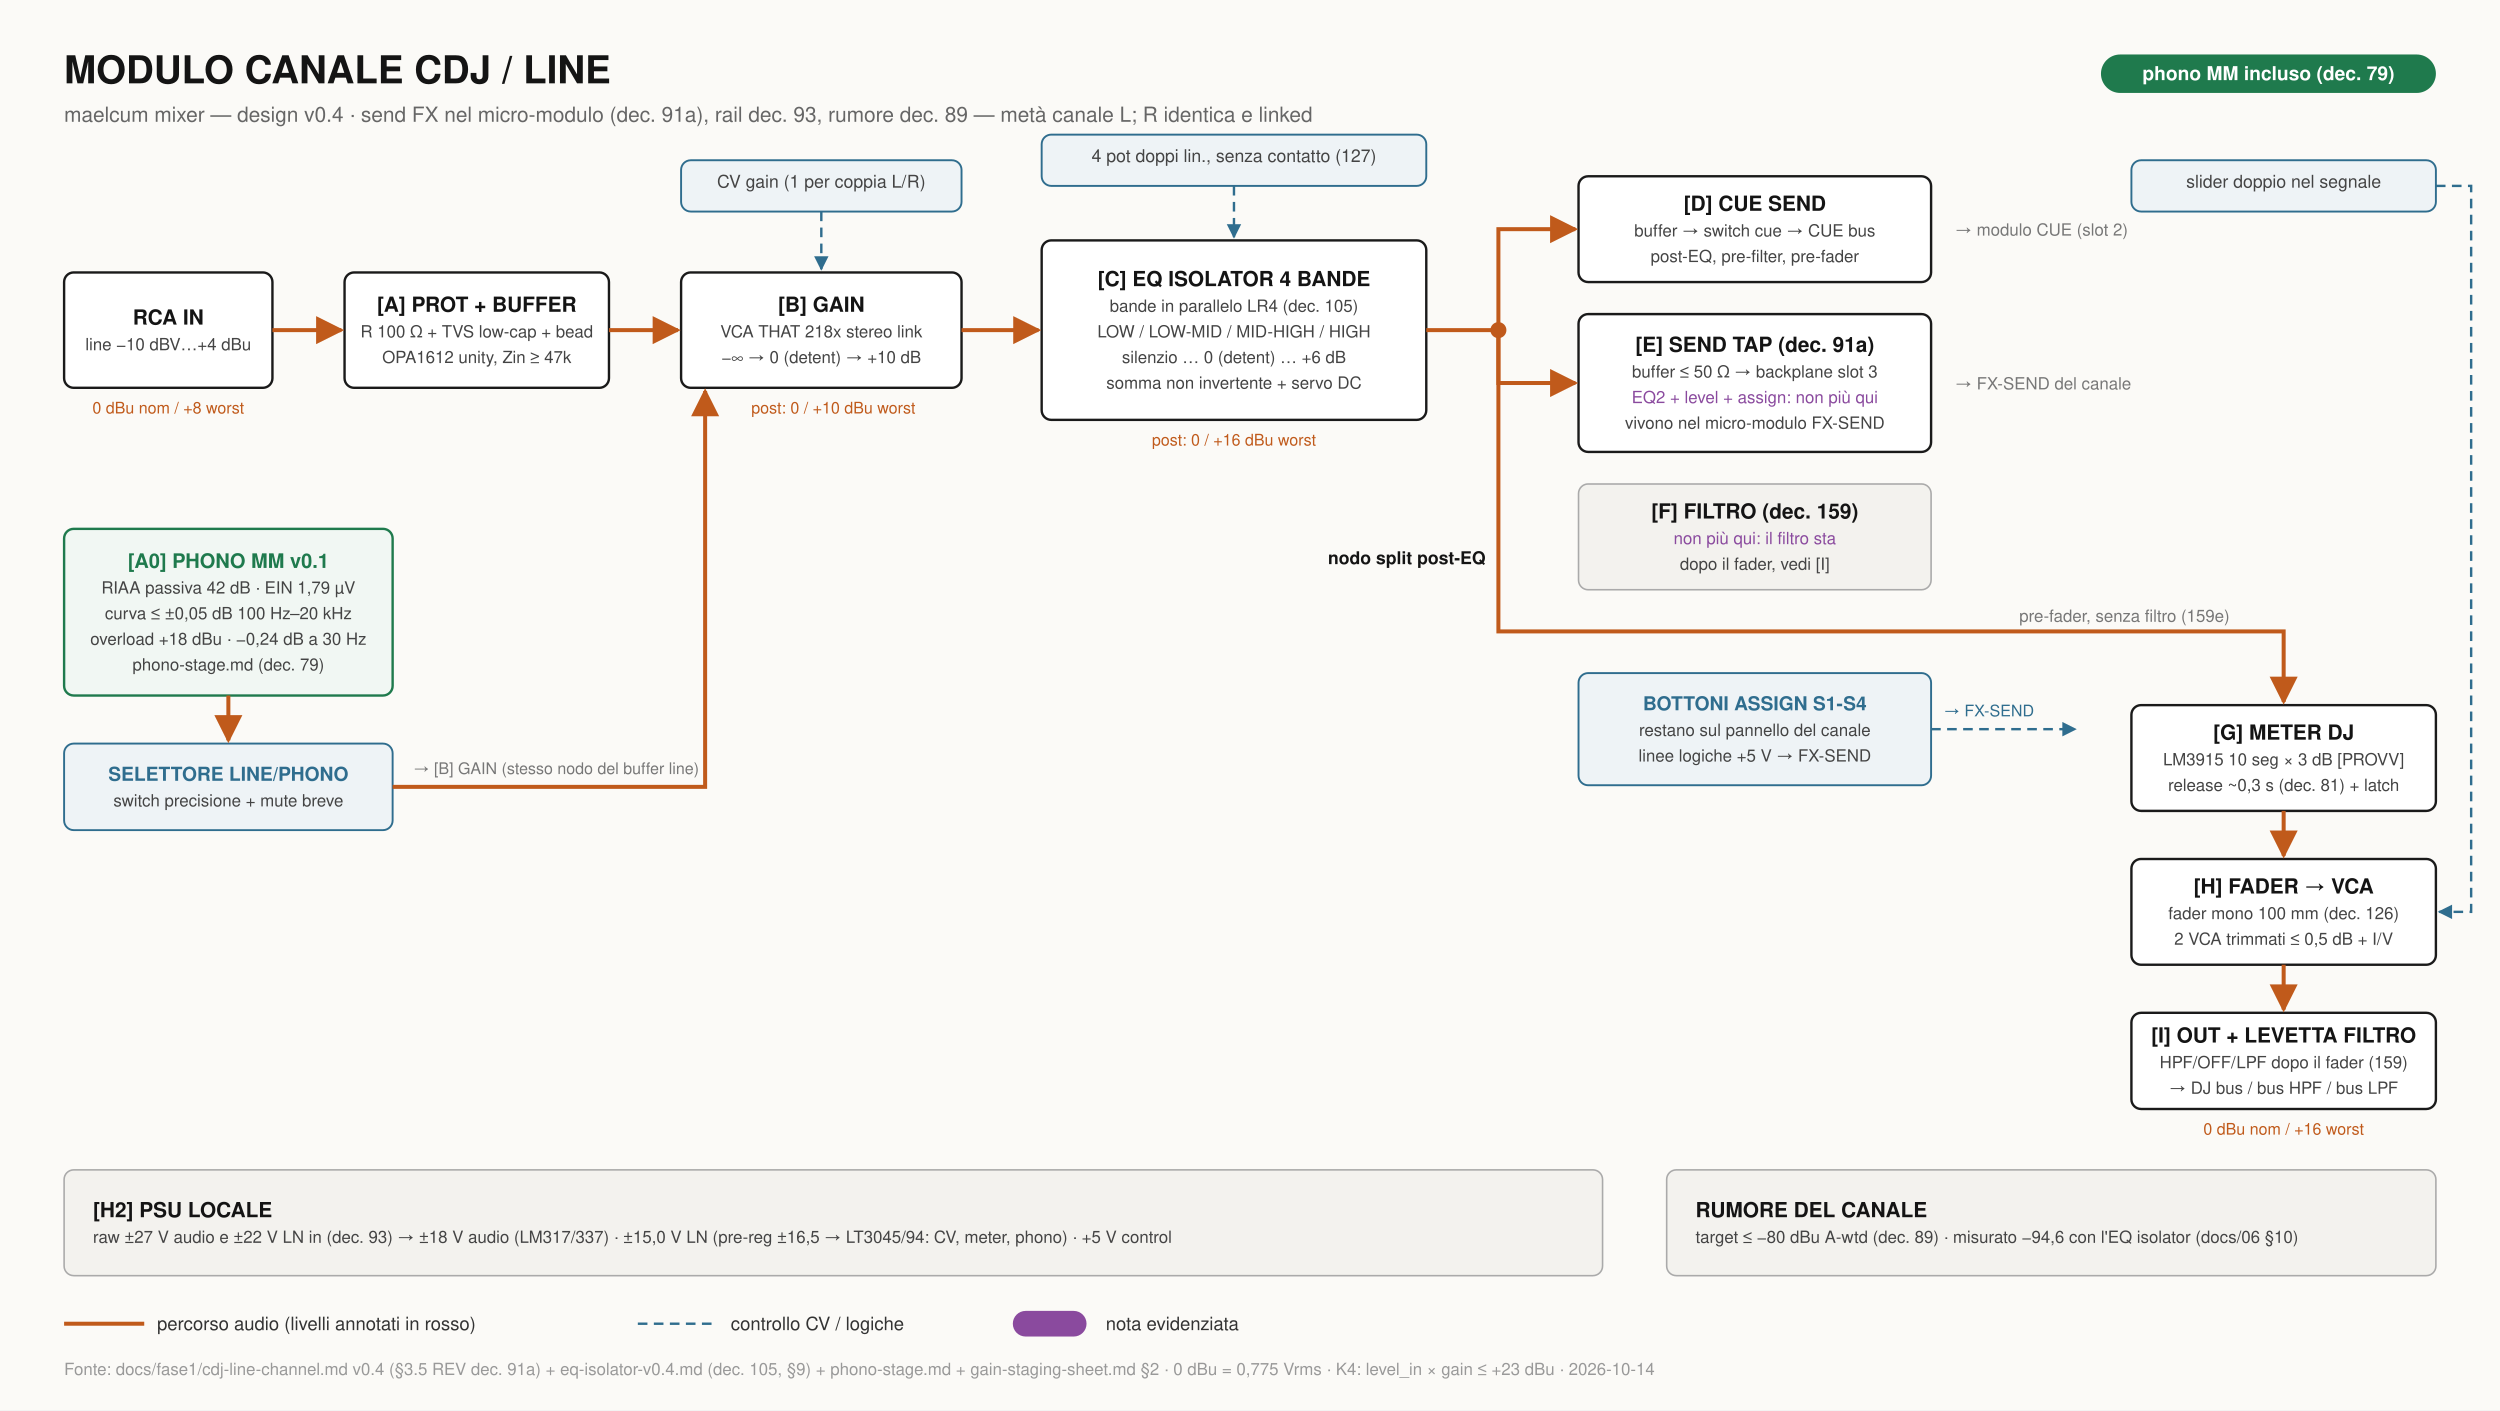
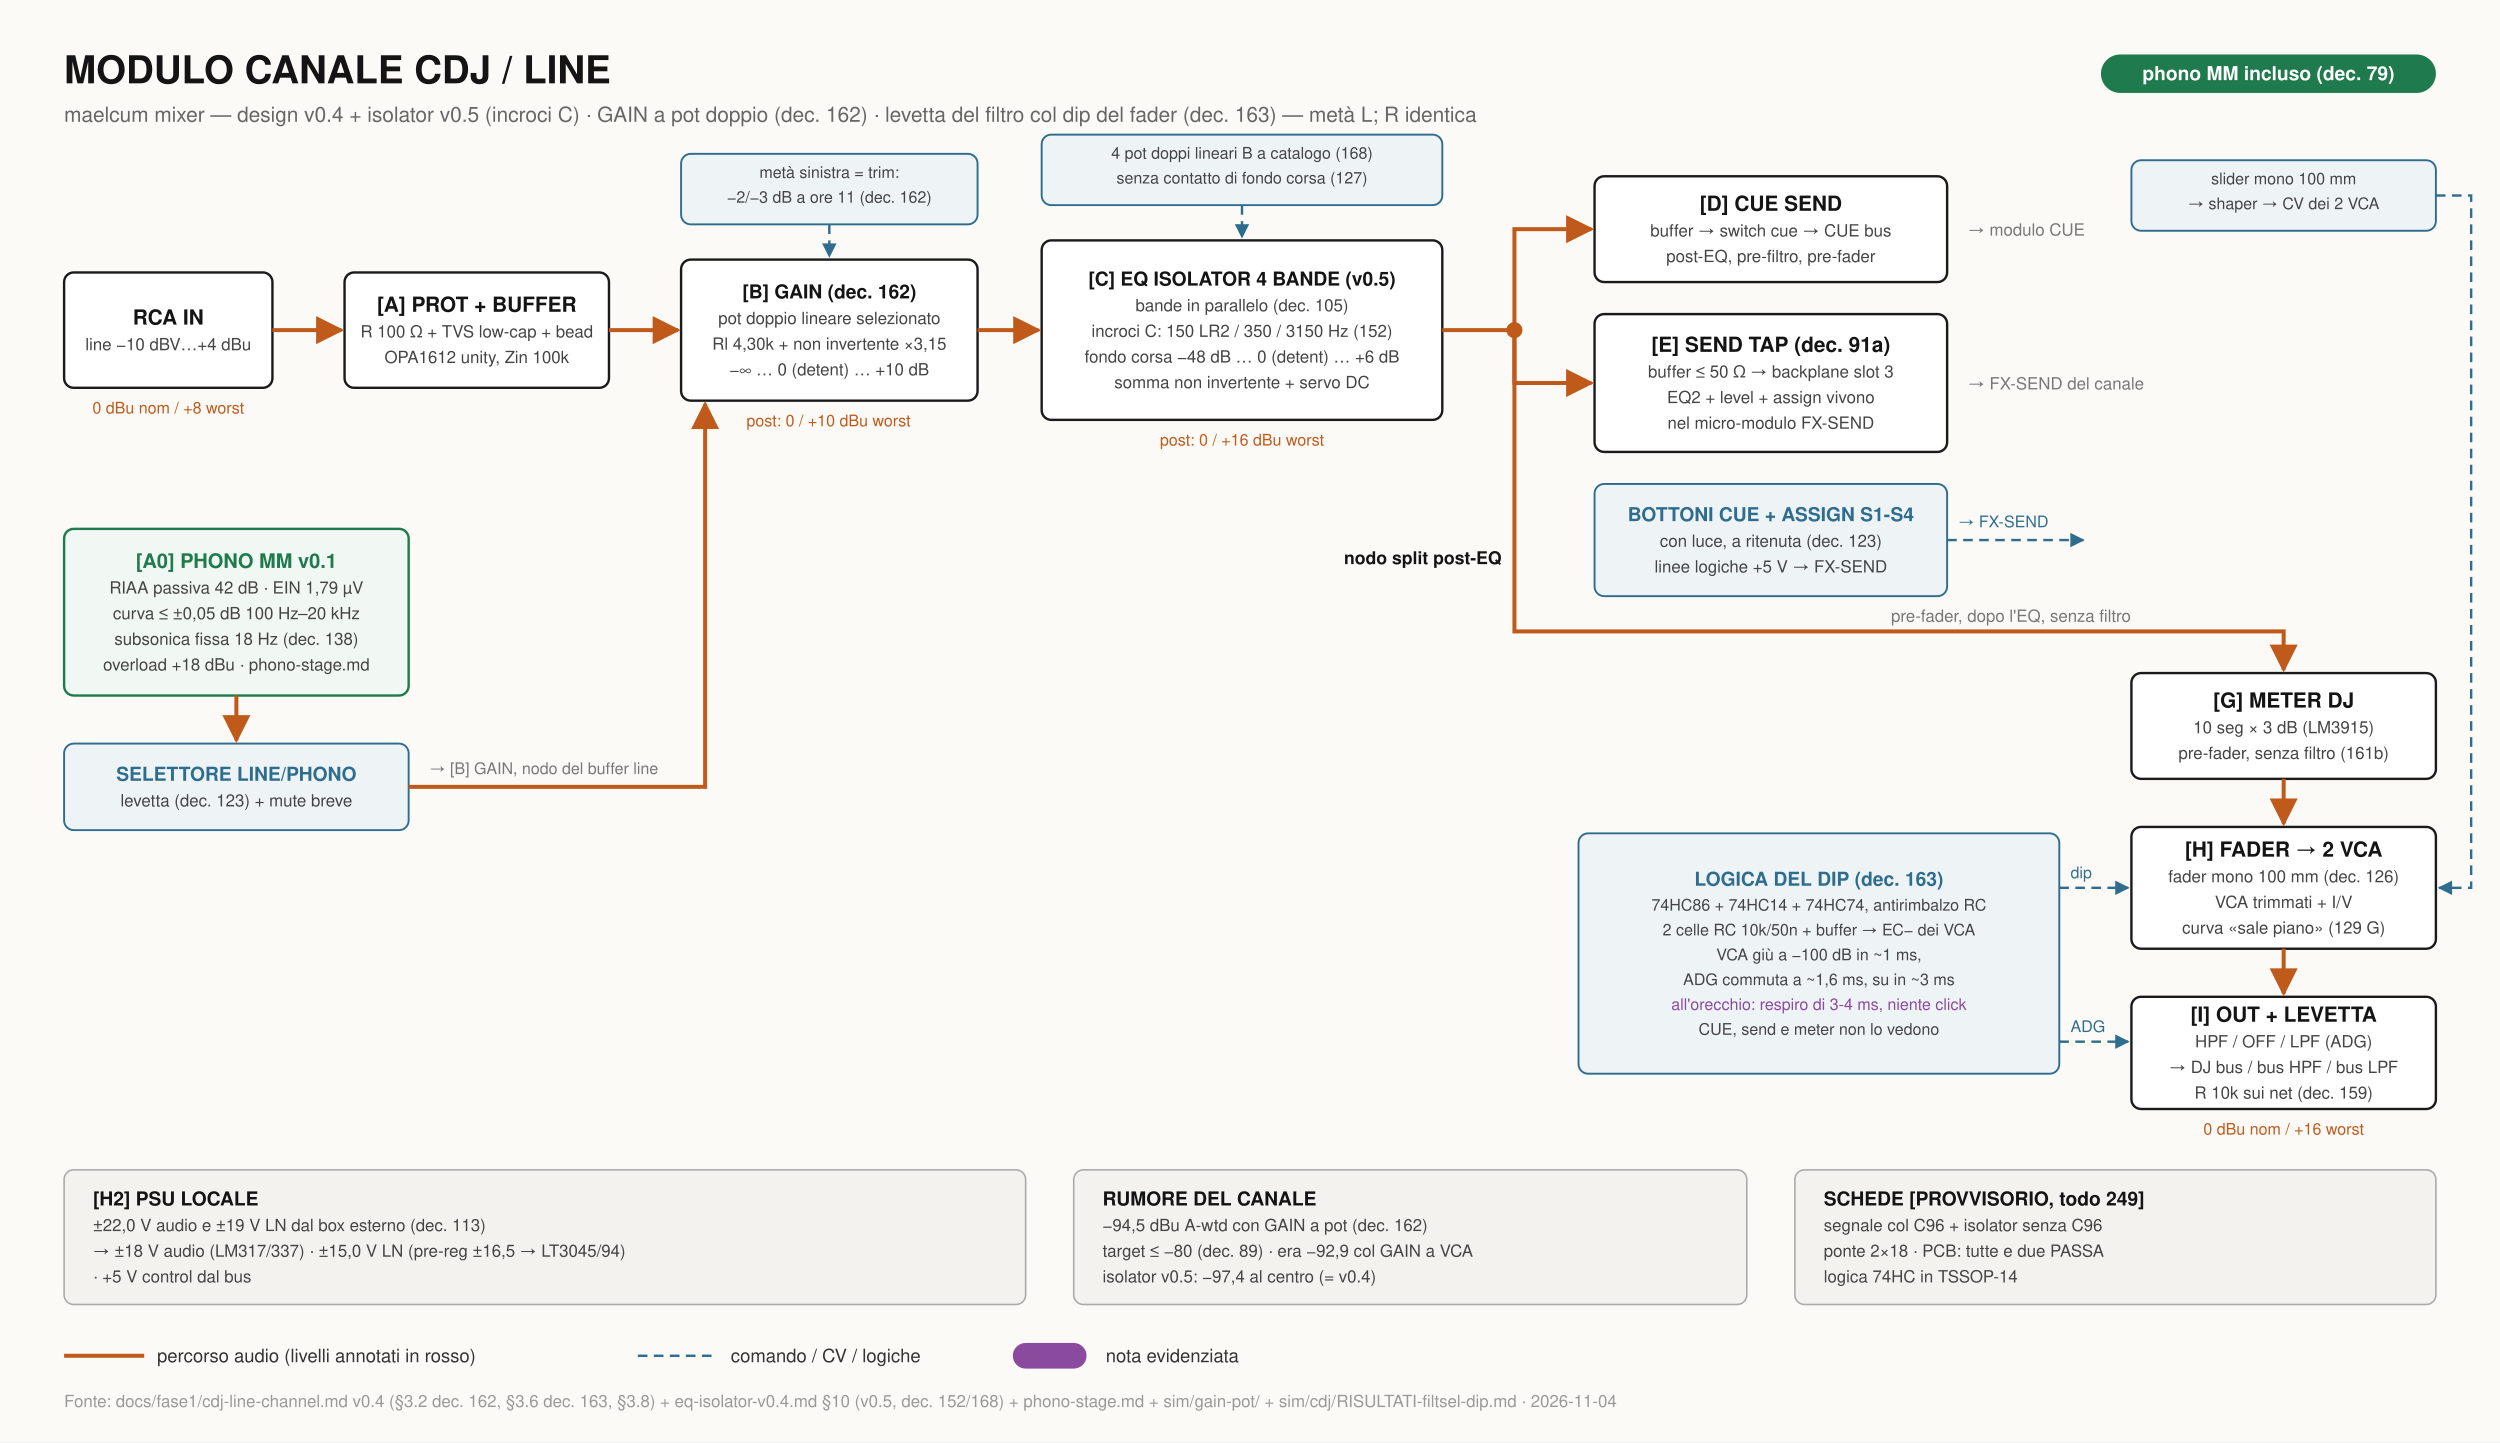
- <svg xmlns="http://www.w3.org/2000/svg" viewBox="0 0 1560 880" font-family="Helvetica Neue, Helvetica, Arial, sans-serif">
+ <svg xmlns="http://www.w3.org/2000/svg" viewBox="0 0 1560 900" font-family="Helvetica Neue, Helvetica, Arial, sans-serif">
  <defs>
    <marker id="ar" viewBox="0 0 10 10" refX="9" refY="5" markerWidth="7" markerHeight="7" orient="auto-start-reverse">
      <path d="M0,0 L10,5 L0,10 z" fill="#C05A1B" />
    </marker>
    <marker id="arb" viewBox="0 0 10 10" refX="9" refY="5" markerWidth="7" markerHeight="7" orient="auto-start-reverse">
      <path d="M0,0 L10,5 L0,10 z" fill="#8A4A9E" />
    </marker>
    <marker id="arw" viewBox="0 0 10 10" refX="9" refY="5" markerWidth="6" markerHeight="6" orient="auto-start-reverse">
      <path d="M0,0 L10,5 L0,10 z" fill="#2F6D8E" />
    </marker>
    <marker id="ark" viewBox="0 0 10 10" refX="9" refY="5" markerWidth="7" markerHeight="7" orient="auto-start-reverse">
      <path d="M0,0 L10,5 L0,10 z" fill="#333" />
    </marker>
  </defs>
-   <rect width="1560" height="880" fill="#FBFAF7" />
+   <rect width="1560" height="900" fill="#FBFAF7" />
  <text x="40" y="52" font-size="24" font-weight="700" fill="#141414">MODULO CANALE CDJ / LINE</text>
-   <text x="40" y="76" font-size="13" fill="#666">maelcum mixer — design v0.4 · send FX nel micro-modulo (dec. 91a), rail dec. 93, rumore dec. 89 — metà canale L; R identica e linked</text>
+   <text x="40" y="76" font-size="13" fill="#666">maelcum mixer — design v0.4 + isolator v0.5 (incroci C) · GAIN a pot doppio (dec. 162) · levetta del filtro col dip del fader (dec. 163) — metà L; R identica</text>
  <rect x="1311" y="34" width="209" height="24" rx="12" fill="#1F7A4D" />
  <text x="1415.5" y="50" font-size="12" font-weight="600" fill="#fff" text-anchor="middle">phono MM incluso (dec. 79)</text>
  <rect x="40" y="170" width="130" height="72" rx="6" fill="#fff" stroke="#1A1A1A" stroke-width="1.5" />
  <text x="105" y="202.55" font-size="13" font-weight="700" fill="#141414" text-anchor="middle">RCA IN</text>
  <text x="105" y="218.55" font-size="10.5" fill="#444" text-anchor="middle">line −10 dBV…+4 dBu</text>
  <text x="105" y="258" font-size="10" fill="#C05A1B" text-anchor="middle">0 dBu nom / +8 worst</text>
  <rect x="215" y="170" width="165" height="72" rx="6" fill="#fff" stroke="#1A1A1A" stroke-width="1.5" />
  <text x="297.5" y="194.55" font-size="13" font-weight="700" fill="#141414" text-anchor="middle">[A] PROT + BUFFER</text>
  <text x="297.5" y="210.55" font-size="10.5" fill="#444" text-anchor="middle">R 100 Ω + TVS low-cap + bead</text>
-   <text x="297.5" y="226.55" font-size="10.5" fill="#444" text-anchor="middle">OPA1612 unity, Zin ≥ 47k</text>
-   <rect x="425" y="170" width="175" height="72" rx="6" fill="#fff" stroke="#1A1A1A" stroke-width="1.5" />
-   <text x="512.5" y="194.55" font-size="13" font-weight="700" fill="#141414" text-anchor="middle">[B] GAIN</text>
-   <text x="512.5" y="210.55" font-size="10.5" fill="#444" text-anchor="middle">VCA THAT 218x stereo link</text>
-   <text x="512.5" y="226.55" font-size="10.5" fill="#444" text-anchor="middle">−∞ → 0 (detent) → +10 dB</text>
-   <text x="520" y="258" font-size="10" fill="#C05A1B" text-anchor="middle">post: 0 / +10 dBu worst</text>
-   <rect x="650" y="150" width="240" height="112" rx="6" fill="#fff" stroke="#1A1A1A" stroke-width="1.5" />
-   <text x="770" y="178.55" font-size="13" font-weight="700" fill="#141414" text-anchor="middle">[C] EQ ISOLATOR 4 BANDE</text>
-   <text x="770" y="194.55" font-size="10.5" fill="#444" text-anchor="middle">bande in parallelo LR4 (dec. 105)</text>
-   <text x="770" y="210.55" font-size="10.5" fill="#444" text-anchor="middle">LOW / LOW-MID / MID-HIGH / HIGH</text>
-   <text x="770" y="226.55" font-size="10.5" fill="#444" text-anchor="middle">silenzio … 0 (detent) … +6 dB</text>
-   <text x="770" y="242.55" font-size="10.5" fill="#444" text-anchor="middle">somma non invertente + servo DC</text>
-   <text x="770" y="278" font-size="10" fill="#C05A1B" text-anchor="middle">post: 0 / +16 dBu worst</text>
+   <text x="297.5" y="226.55" font-size="10.5" fill="#444" text-anchor="middle">OPA1612 unity, Zin 100k</text>
+   <rect x="425" y="162" width="185" height="88" rx="6" fill="#fff" stroke="#1A1A1A" stroke-width="1.5" />
+   <text x="517.5" y="186.2" font-size="12" font-weight="700" fill="#141414" text-anchor="middle">[B] GAIN (dec. 162)</text>
+   <text x="517.5" y="202.2" font-size="10.5" fill="#444" text-anchor="middle">pot doppio lineare selezionato</text>
+   <text x="517.5" y="218.2" font-size="10.5" fill="#444" text-anchor="middle">Rl 4,30k + non invertente ×3,15</text>
+   <text x="517.5" y="234.2" font-size="10.5" fill="#444" text-anchor="middle">−∞ … 0 (detent) … +10 dB</text>
+   <text x="517" y="266" font-size="10" fill="#C05A1B" text-anchor="middle">post: 0 / +10 dBu worst</text>
+   <rect x="650" y="150" width="250" height="112" rx="6" fill="#fff" stroke="#1A1A1A" stroke-width="1.5" />
+   <text x="775" y="178.2" font-size="12" font-weight="700" fill="#141414" text-anchor="middle">[C] EQ ISOLATOR 4 BANDE (v0.5)</text>
+   <text x="775" y="194.2" font-size="10.5" fill="#444" text-anchor="middle">bande in parallelo (dec. 105)</text>
+   <text x="775" y="210.2" font-size="10.5" fill="#444" text-anchor="middle">incroci C: 150 LR2 / 350 / 3150 Hz (152)</text>
+   <text x="775" y="226.2" font-size="10.5" fill="#444" text-anchor="middle">fondo corsa −48 dB … 0 (detent) … +6 dB</text>
+   <text x="775" y="242.2" font-size="10.5" fill="#444" text-anchor="middle">somma non invertente + servo DC</text>
+   <text x="775" y="278" font-size="10" fill="#C05A1B" text-anchor="middle">post: 0 / +16 dBu worst</text>
  <path d="M 170 206 L 213 206" stroke="#C05A1B" stroke-width="2.5" fill="none" marker-end="url(#ar)" />
  <path d="M 380 206 L 423 206" stroke="#C05A1B" stroke-width="2.5" fill="none" marker-end="url(#ar)" />
-   <path d="M 600 206 L 648 206" stroke="#C05A1B" stroke-width="2.5" fill="none" marker-end="url(#ar)" />
-   <rect x="425" y="100" width="175" height="32" rx="6" fill="#EEF3F6" stroke="#2F6D8E" stroke-width="1.2" />
-   <text x="512.5" y="117.1" font-size="11" fill="#444" text-anchor="middle">CV gain (1 per coppia L/R)</text>
-   <path d="M 512.5 132 L 512.5 168" stroke="#2F6D8E" stroke-width="1.5" fill="none" stroke-dasharray="6 4" marker-end="url(#arw)" />
-   <rect x="650" y="84" width="240" height="32" rx="6" fill="#EEF3F6" stroke="#2F6D8E" stroke-width="1.2" />
-   <text x="770" y="101.1" font-size="11" fill="#444" text-anchor="middle">4 pot doppi lin., senza contatto (127)</text>
-   <path d="M 770 116 L 770 148" stroke="#2F6D8E" stroke-width="1.5" fill="none" stroke-dasharray="6 4" marker-end="url(#arw)" />
-   <path d="M 890 206 L 935 206" stroke="#C05A1B" stroke-width="2.5" fill="none" />
-   <text x="927" y="352" font-size="11" font-weight="700" fill="#141414" text-anchor="end">nodo split post-EQ</text>
-   <rect x="985" y="110" width="220" height="66" rx="6" fill="#fff" stroke="#1A1A1A" stroke-width="1.5" />
-   <text x="1095" y="131.55" font-size="13" font-weight="700" fill="#141414" text-anchor="middle">[D] CUE SEND</text>
-   <text x="1095" y="147.55" font-size="10.5" fill="#444" text-anchor="middle">buffer → switch cue → CUE bus</text>
-   <text x="1095" y="163.55" font-size="10.5" fill="#444" text-anchor="middle">post-EQ, pre-filter, pre-fader</text>
-   <rect x="985" y="196" width="220" height="86" rx="6" fill="#fff" stroke="#1A1A1A" stroke-width="1.5" />
-   <text x="1095" y="219.55" font-size="13" font-weight="700" fill="#141414" text-anchor="middle">[E] SEND TAP (dec. 91a)</text>
-   <text x="1095" y="235.55" font-size="10.5" fill="#444" text-anchor="middle">buffer ≤ 50 Ω → backplane slot 3</text>
-   <text x="1095" y="251.55" font-size="10.5" fill="#8A4A9E" text-anchor="middle">EQ2 + level + assign: non più qui</text>
-   <text x="1095" y="267.55" font-size="10.5" fill="#444" text-anchor="middle">vivono nel micro-modulo FX-SEND</text>
-   <rect x="985" y="302" width="220" height="66" rx="6" fill="#F3F2EE" stroke="#AAA" stroke-width="1" />
-   <text x="1095" y="323.55" font-size="13" font-weight="700" fill="#141414" text-anchor="middle">[F] FILTRO (dec. 159)</text>
-   <text x="1095" y="339.55" font-size="10.5" fill="#8A4A9E" text-anchor="middle">non più qui: il filtro sta</text>
-   <text x="1095" y="355.55" font-size="10.5" fill="#444" text-anchor="middle">dopo il fader, vedi [I]</text>
-   <path d="M 935 206 L 935 143 L 983 143" stroke="#C05A1B" stroke-width="2.5" fill="none" marker-end="url(#ar)" />
-   <path d="M 935 206 L 935 239 L 983 239" stroke="#C05A1B" stroke-width="2.5" fill="none" marker-end="url(#ar)" />
-   <circle cx="935" cy="206" r="5" fill="#C05A1B" />
-   <text x="1220" y="147" font-size="10.5" fill="#777">→ modulo CUE (slot 2)</text>
-   <text x="1220" y="243" font-size="10.5" fill="#777">→ FX-SEND del canale</text>
-   <rect x="985" y="420" width="220" height="70" rx="6" fill="#EEF3F6" stroke="#2F6D8E" stroke-width="1.2" />
-   <text x="1095" y="443.2" font-size="12" font-weight="700" fill="#2F6D8E" text-anchor="middle">BOTTONI ASSIGN S1-S4</text>
-   <text x="1095" y="459.2" font-size="10.5" fill="#444" text-anchor="middle">restano sul pannello del canale</text>
-   <text x="1095" y="475.2" font-size="10.5" fill="#444" text-anchor="middle">linee logiche +5 V → FX-SEND</text>
-   <path d="M 1205 455 L 1295 455" stroke="#2F6D8E" stroke-width="1.5" fill="none" stroke-dasharray="6 4" marker-end="url(#arw)" />
-   <text x="1213" y="447" font-size="10" fill="#2F6D8E">→ FX-SEND</text>
-   <rect x="1330" y="440" width="190" height="66" rx="6" fill="#fff" stroke="#1A1A1A" stroke-width="1.5" />
-   <text x="1425" y="461.55" font-size="13" font-weight="700" fill="#141414" text-anchor="middle">[G] METER DJ</text>
-   <text x="1425" y="477.55" font-size="10.5" fill="#444" text-anchor="middle">LM3915 10 seg × 3 dB [PROVV]</text>
-   <text x="1425" y="493.55" font-size="10.5" fill="#444" text-anchor="middle">release ~0,3 s (dec. 81) + latch</text>
-   <rect x="1330" y="536" width="190" height="66" rx="6" fill="#fff" stroke="#1A1A1A" stroke-width="1.5" />
-   <text x="1425" y="557.55" font-size="13" font-weight="700" fill="#141414" text-anchor="middle">[H] FADER → VCA</text>
-   <text x="1425" y="573.55" font-size="10.5" fill="#444" text-anchor="middle">fader mono 100 mm (dec. 126)</text>
-   <text x="1425" y="589.55" font-size="10.5" fill="#444" text-anchor="middle">2 VCA trimmati ≤ 0,5 dB + I/V</text>
-   <rect x="1330" y="632" width="190" height="60" rx="6" fill="#fff" stroke="#1A1A1A" stroke-width="1.5" />
-   <text x="1425" y="650.55" font-size="13" font-weight="700" fill="#141414" text-anchor="middle">[I] OUT + LEVETTA FILTRO</text>
-   <text x="1425" y="666.55" font-size="10.5" fill="#444" text-anchor="middle">HPF/OFF/LPF dopo il fader (159)</text>
-   <text x="1425" y="682.55" font-size="10.5" fill="#444" text-anchor="middle">→ DJ bus / bus HPF / bus LPF</text>
+   <path d="M 610 206 L 648 206" stroke="#C05A1B" stroke-width="2.5" fill="none" marker-end="url(#ar)" />
+   <rect x="425" y="96" width="185" height="44" rx="6" fill="#EEF3F6" stroke="#2F6D8E" stroke-width="1.2" />
+   <text x="517.5" y="111" font-size="10" fill="#444" text-anchor="middle">metà sinistra = trim:</text>
+   <text x="517.5" y="126.5" font-size="10" fill="#444" text-anchor="middle">−2/−3 dB a ore 11 (dec. 162)</text>
+   <path d="M 517.5 140 L 517.5 160" stroke="#2F6D8E" stroke-width="1.5" fill="none" stroke-dasharray="6 4" marker-end="url(#arw)" />
+   <rect x="650" y="84" width="250" height="44" rx="6" fill="#EEF3F6" stroke="#2F6D8E" stroke-width="1.2" />
+   <text x="775" y="99" font-size="10" fill="#444" text-anchor="middle">4 pot doppi lineari B a catalogo (168)</text>
+   <text x="775" y="114.5" font-size="10" fill="#444" text-anchor="middle">senza contatto di fondo corsa (127)</text>
+   <path d="M 775 128 L 775 148" stroke="#2F6D8E" stroke-width="1.5" fill="none" stroke-dasharray="6 4" marker-end="url(#arw)" />
+   <path d="M 900 206 L 945 206" stroke="#C05A1B" stroke-width="2.5" fill="none" />
+   <text x="937" y="352" font-size="11" font-weight="700" fill="#141414" text-anchor="end">nodo split post-EQ</text>
+   <rect x="995" y="110" width="220" height="66" rx="6" fill="#fff" stroke="#1A1A1A" stroke-width="1.5" />
+   <text x="1105" y="131.55" font-size="13" font-weight="700" fill="#141414" text-anchor="middle">[D] CUE SEND</text>
+   <text x="1105" y="147.55" font-size="10.5" fill="#444" text-anchor="middle">buffer → switch cue → CUE bus</text>
+   <text x="1105" y="163.55" font-size="10.5" fill="#444" text-anchor="middle">post-EQ, pre-filtro, pre-fader</text>
+   <rect x="995" y="196" width="220" height="86" rx="6" fill="#fff" stroke="#1A1A1A" stroke-width="1.5" />
+   <text x="1105" y="219.55" font-size="13" font-weight="700" fill="#141414" text-anchor="middle">[E] SEND TAP (dec. 91a)</text>
+   <text x="1105" y="235.55" font-size="10.5" fill="#444" text-anchor="middle">buffer ≤ 50 Ω → backplane slot 3</text>
+   <text x="1105" y="251.55" font-size="10.5" fill="#444" text-anchor="middle">EQ2 + level + assign vivono</text>
+   <text x="1105" y="267.55" font-size="10.5" fill="#444" text-anchor="middle">nel micro-modulo FX-SEND</text>
+   <path d="M 945 206 L 945 143 L 993 143" stroke="#C05A1B" stroke-width="2.5" fill="none" marker-end="url(#ar)" />
+   <path d="M 945 206 L 945 239 L 993 239" stroke="#C05A1B" stroke-width="2.5" fill="none" marker-end="url(#ar)" />
+   <circle cx="945" cy="206" r="5" fill="#C05A1B" />
+   <text x="1228" y="147" font-size="10.5" fill="#777">→ modulo CUE</text>
+   <text x="1228" y="243" font-size="10.5" fill="#777">→ FX-SEND del canale</text>
+   <rect x="995" y="302" width="220" height="70" rx="6" fill="#EEF3F6" stroke="#2F6D8E" stroke-width="1.2" />
+   <text x="1105" y="325.2" font-size="12" font-weight="700" fill="#2F6D8E" text-anchor="middle">BOTTONI CUE + ASSIGN S1-S4</text>
+   <text x="1105" y="341.2" font-size="10.5" fill="#444" text-anchor="middle">con luce, a ritenuta (dec. 123)</text>
+   <text x="1105" y="357.2" font-size="10.5" fill="#444" text-anchor="middle">linee logiche +5 V → FX-SEND</text>
+   <path d="M 1215 337 L 1300 337" stroke="#2F6D8E" stroke-width="1.5" fill="none" stroke-dasharray="6 4" marker-end="url(#arw)" />
+   <text x="1222" y="329" font-size="10" fill="#2F6D8E">→ FX-SEND</text>
+   <rect x="1330" y="420" width="190" height="66" rx="6" fill="#fff" stroke="#1A1A1A" stroke-width="1.5" />
+   <text x="1425" y="441.55" font-size="13" font-weight="700" fill="#141414" text-anchor="middle">[G] METER DJ</text>
+   <text x="1425" y="457.55" font-size="10.5" fill="#444" text-anchor="middle">10 seg × 3 dB (LM3915)</text>
+   <text x="1425" y="473.55" font-size="10.5" fill="#444" text-anchor="middle">pre-fader, senza filtro (161b)</text>
+   <rect x="1330" y="516" width="190" height="76" rx="6" fill="#fff" stroke="#1A1A1A" stroke-width="1.5" />
+   <text x="1425" y="534.55" font-size="13" font-weight="700" fill="#141414" text-anchor="middle">[H] FADER → 2 VCA</text>
+   <text x="1425" y="550.55" font-size="10.5" fill="#444" text-anchor="middle">fader mono 100 mm (dec. 126)</text>
+   <text x="1425" y="566.55" font-size="10.5" fill="#444" text-anchor="middle">VCA trimmati + I/V</text>
+   <text x="1425" y="582.55" font-size="10.5" fill="#444" text-anchor="middle">curva «sale piano» (129 G)</text>
+   <rect x="1330" y="622" width="190" height="70" rx="6" fill="#fff" stroke="#1A1A1A" stroke-width="1.5" />
+   <text x="1425" y="637.55" font-size="13" font-weight="700" fill="#141414" text-anchor="middle">[I] OUT + LEVETTA</text>
+   <text x="1425" y="653.55" font-size="10.5" fill="#444" text-anchor="middle">HPF / OFF / LPF (ADG)</text>
+   <text x="1425" y="669.55" font-size="10.5" fill="#444" text-anchor="middle">→ DJ bus / bus HPF / bus LPF</text>
+   <text x="1425" y="685.55" font-size="10.5" fill="#444" text-anchor="middle">R 10k sui net (dec. 159)</text>
  <text x="1425" y="708" font-size="10" fill="#C05A1B" text-anchor="middle">0 dBu nom / +16 worst</text>
-   <path d="M 935 206 L 935 394 L 1425 394 L 1425 438" stroke="#C05A1B" stroke-width="2.5" fill="none" marker-end="url(#ar)" />
-   <text x="1260" y="388" font-size="10.5" fill="#777">pre-fader, senza filtro (159e)</text>
-   <path d="M 1425 506 L 1425 534" stroke="#C05A1B" stroke-width="2.5" fill="none" marker-end="url(#ar)" />
-   <path d="M 1425 602 L 1425 630" stroke="#C05A1B" stroke-width="2.5" fill="none" marker-end="url(#ar)" />
-   <rect x="1330" y="100" width="190" height="32" rx="6" fill="#EEF3F6" stroke="#2F6D8E" stroke-width="1.2" />
-   <text x="1425" y="117.1" font-size="11" fill="#444" text-anchor="middle">slider doppio nel segnale</text>
-   <path d="M 1520 116 L 1542 116 L 1542 569 L 1522 569" stroke="#2F6D8E" stroke-width="1.5" fill="none" stroke-dasharray="6 4" marker-end="url(#arw)" />
-   <rect x="40" y="330" width="205" height="104" rx="6" fill="#F1F7F3" stroke="#1F7A4D" stroke-width="1.5" />
-   <text x="142.5" y="354.375" font-size="12.5" font-weight="700" fill="#1F7A4D" text-anchor="middle">[A0] PHONO MM v0.1</text>
-   <text x="142.5" y="370.375" font-size="10.5" fill="#444" text-anchor="middle">RIAA passiva 42 dB · EIN 1,79 µV</text>
-   <text x="142.5" y="386.375" font-size="10.5" fill="#444" text-anchor="middle">curva ≤ ±0,05 dB 100 Hz–20 kHz</text>
-   <text x="142.5" y="402.375" font-size="10.5" fill="#444" text-anchor="middle">overload +18 dBu · −0,24 dB a 30 Hz</text>
-   <text x="142.5" y="418.375" font-size="10.5" fill="#444" text-anchor="middle">phono-stage.md (dec. 79)</text>
-   <rect x="40" y="464" width="205" height="54" rx="6" fill="#EEF3F6" stroke="#2F6D8E" stroke-width="1.2" />
-   <text x="142.5" y="487.2" font-size="12" font-weight="700" fill="#2F6D8E" text-anchor="middle">SELETTORE LINE/PHONO</text>
-   <text x="142.5" y="503.2" font-size="10.5" fill="#444" text-anchor="middle">switch precisione + mute breve</text>
-   <path d="M 142.5 434 L 142.5 462" stroke="#C05A1B" stroke-width="2.5" fill="none" marker-end="url(#ar)" />
-   <path d="M 245 491 L 440 491 L 440 244" stroke="#C05A1B" stroke-width="2.5" fill="none" marker-end="url(#ar)" />
-   <text x="258" y="483" font-size="10" fill="#777">→ [B] GAIN (stesso nodo del buffer line)</text>
-   <rect x="40" y="730" width="960" height="66" rx="6" fill="#F3F2EE" stroke="#AAA" stroke-width="1" />
-   <text x="58" y="759.55" font-size="13" font-weight="700" fill="#141414">[H2] PSU LOCALE</text>
-   <text x="58" y="775.55" font-size="10.5" fill="#444">raw ±27 V audio e ±22 V LN in (dec. 93) → ±18 V audio (LM317/337) · ±15,0 V LN (pre-reg ±16,5 → LT3045/94: CV, meter, phono) · +5 V control</text>
-   <rect x="1040" y="730" width="480" height="66" rx="6" fill="#F3F2EE" stroke="#AAA" stroke-width="1" />
-   <text x="1058" y="759.55" font-size="13" font-weight="700" fill="#141414">RUMORE DEL CANALE</text>
-   <text x="1058" y="775.55" font-size="10.5" fill="#444">target ≤ −80 dBu A-wtd (dec. 89) · misurato −94,6 con l'EQ isolator (docs/06 §10)</text>
-   <path d="M 40 826 L 90 826" stroke="#C05A1B" stroke-width="2.5" />
-   <text x="98" y="830" font-size="11.5" fill="#333">percorso audio (livelli annotati in rosso)</text>
-   <path d="M 398 826 L 448 826" stroke="#2F6D8E" stroke-width="1.5" stroke-dasharray="6 4" />
-   <text x="456" y="830" font-size="11.5" fill="#333">controllo CV / logiche</text>
-   <rect x="632" y="818" width="46" height="16" rx="8" fill="#8A4A9E" />
-   <text x="690" y="830" font-size="11.5" fill="#333">nota evidenziata</text>
-   <text x="40" y="858" font-size="10.5" fill="#999">Fonte: docs/fase1/cdj-line-channel.md v0.4 (§3.5 REV dec. 91a) + eq-isolator-v0.4.md (dec. 105, §9) + phono-stage.md + gain-staging-sheet.md §2 · 0 dBu = 0,775 Vrms · K4: level_in × gain ≤ +23 dBu · 2026-10-14</text>
+   <path d="M 945 206 L 945 394 L 1425 394 L 1425 418" stroke="#C05A1B" stroke-width="2.5" fill="none" marker-end="url(#ar)" />
+   <text x="1180" y="388" font-size="10.5" fill="#777">pre-fader, dopo l'EQ, senza filtro</text>
+   <path d="M 1425 486 L 1425 514" stroke="#C05A1B" stroke-width="2.5" fill="none" marker-end="url(#ar)" />
+   <path d="M 1425 592 L 1425 620" stroke="#C05A1B" stroke-width="2.5" fill="none" marker-end="url(#ar)" />
+   <rect x="1330" y="100" width="190" height="44" rx="6" fill="#EEF3F6" stroke="#2F6D8E" stroke-width="1.2" />
+   <text x="1425" y="115" font-size="10" fill="#444" text-anchor="middle">slider mono 100 mm</text>
+   <text x="1425" y="130.5" font-size="10" fill="#444" text-anchor="middle">→ shaper → CV dei 2 VCA</text>
+   <path d="M 1520 122 L 1542 122 L 1542 554 L 1522 554" stroke="#2F6D8E" stroke-width="1.5" fill="none" stroke-dasharray="6 4" marker-end="url(#arw)" />
+   <rect x="985" y="520" width="300" height="150" rx="6" fill="#EEF3F6" stroke="#2F6D8E" stroke-width="1.2" />
+   <text x="1135" y="552.7" font-size="12" font-weight="700" fill="#2F6D8E" text-anchor="middle">LOGICA DEL DIP (dec. 163)</text>
+   <text x="1135" y="568.2" font-size="10" fill="#444" text-anchor="middle">74HC86 + 74HC14 + 74HC74, antirimbalzo RC</text>
+   <text x="1135" y="583.7" font-size="10" fill="#444" text-anchor="middle">2 celle RC 10k/50n + buffer → EC− dei VCA</text>
+   <text x="1135" y="599.2" font-size="10" fill="#444" text-anchor="middle">VCA giù a −100 dB in ~1 ms,</text>
+   <text x="1135" y="614.7" font-size="10" fill="#444" text-anchor="middle">ADG commuta a ~1,6 ms, su in ~3 ms</text>
+   <text x="1135" y="630.2" font-size="10" fill="#8A4A9E" text-anchor="middle">all'orecchio: respiro di 3-4 ms, niente click</text>
+   <text x="1135" y="645.7" font-size="10" fill="#444" text-anchor="middle">CUE, send e meter non lo vedono</text>
+   <path d="M 1285 554 L 1328 554" stroke="#2F6D8E" stroke-width="1.5" fill="none" stroke-dasharray="6 4" marker-end="url(#arw)" />
+   <path d="M 1285 650 L 1328 650" stroke="#2F6D8E" stroke-width="1.5" fill="none" stroke-dasharray="6 4" marker-end="url(#arw)" />
+   <text x="1292" y="548" font-size="10" fill="#2F6D8E">dip</text>
+   <text x="1292" y="644" font-size="10" fill="#2F6D8E">ADG</text>
+   <rect x="40" y="330" width="215" height="104" rx="6" fill="#F1F7F3" stroke="#1F7A4D" stroke-width="1.5" />
+   <text x="147.5" y="354.375" font-size="12.5" font-weight="700" fill="#1F7A4D" text-anchor="middle">[A0] PHONO MM v0.1</text>
+   <text x="147.5" y="370.375" font-size="10.5" fill="#444" text-anchor="middle">RIAA passiva 42 dB · EIN 1,79 µV</text>
+   <text x="147.5" y="386.375" font-size="10.5" fill="#444" text-anchor="middle">curva ≤ ±0,05 dB 100 Hz–20 kHz</text>
+   <text x="147.5" y="402.375" font-size="10.5" fill="#444" text-anchor="middle">subsonica fissa 18 Hz (dec. 138)</text>
+   <text x="147.5" y="418.375" font-size="10.5" fill="#444" text-anchor="middle">overload +18 dBu · phono-stage.md</text>
+   <rect x="40" y="464" width="215" height="54" rx="6" fill="#EEF3F6" stroke="#2F6D8E" stroke-width="1.2" />
+   <text x="147.5" y="487.2" font-size="12" font-weight="700" fill="#2F6D8E" text-anchor="middle">SELETTORE LINE/PHONO</text>
+   <text x="147.5" y="503.2" font-size="10.5" fill="#444" text-anchor="middle">levetta (dec. 123) + mute breve</text>
+   <path d="M 147.5 434 L 147.5 462" stroke="#C05A1B" stroke-width="2.5" fill="none" marker-end="url(#ar)" />
+   <path d="M 255 491 L 440 491 L 440 252" stroke="#C05A1B" stroke-width="2.5" fill="none" marker-end="url(#ar)" />
+   <text x="268" y="483" font-size="10" fill="#777">→ [B] GAIN, nodo del buffer line</text>
+   <rect x="40" y="730" width="600" height="84" rx="6" fill="#F3F2EE" stroke="#AAA" stroke-width="1" />
+   <text x="58" y="752.2" font-size="12" font-weight="700" fill="#141414">[H2] PSU LOCALE</text>
+   <text x="58" y="768.2" font-size="10.5" fill="#444">±22,0 V audio e ±19 V LN dal box esterno (dec. 113)</text>
+   <text x="58" y="784.2" font-size="10.5" fill="#444">→ ±18 V audio (LM317/337) · ±15,0 V LN (pre-reg ±16,5 → LT3045/94)</text>
+   <text x="58" y="800.2" font-size="10.5" fill="#444">· +5 V control dal bus</text>
+   <rect x="670" y="730" width="420" height="84" rx="6" fill="#F3F2EE" stroke="#AAA" stroke-width="1" />
+   <text x="688" y="752.2" font-size="12" font-weight="700" fill="#141414">RUMORE DEL CANALE</text>
+   <text x="688" y="768.2" font-size="10.5" fill="#444">−94,5 dBu A-wtd con GAIN a pot (dec. 162)</text>
+   <text x="688" y="784.2" font-size="10.5" fill="#444">target ≤ −80 (dec. 89) · era −92,9 col GAIN a VCA</text>
+   <text x="688" y="800.2" font-size="10.5" fill="#444">isolator v0.5: −97,4 al centro (= v0.4)</text>
+   <rect x="1120" y="730" width="400" height="84" rx="6" fill="#F3F2EE" stroke="#AAA" stroke-width="1" />
+   <text x="1138" y="752.2" font-size="12" font-weight="700" fill="#141414">SCHEDE [PROVVISORIO, todo 249]</text>
+   <text x="1138" y="768.2" font-size="10.5" fill="#444">segnale col C96 + isolator senza C96</text>
+   <text x="1138" y="784.2" font-size="10.5" fill="#444">ponte 2×18 · PCB: tutte e due PASSA</text>
+   <text x="1138" y="800.2" font-size="10.5" fill="#444">logica 74HC in TSSOP-14</text>
+   <path d="M 40 846 L 90 846" stroke="#C05A1B" stroke-width="2.5" />
+   <text x="98" y="850" font-size="11.5" fill="#333">percorso audio (livelli annotati in rosso)</text>
+   <path d="M 398 846 L 448 846" stroke="#2F6D8E" stroke-width="1.5" stroke-dasharray="6 4" />
+   <text x="456" y="850" font-size="11.5" fill="#333">comando / CV / logiche</text>
+   <rect x="632" y="838" width="46" height="16" rx="8" fill="#8A4A9E" />
+   <text x="690" y="850" font-size="11.5" fill="#333">nota evidenziata</text>
+   <text x="40" y="878" font-size="10.5" fill="#999">Fonte: docs/fase1/cdj-line-channel.md v0.4 (§3.2 dec. 162, §3.6 dec. 163, §3.8) + eq-isolator-v0.4.md §10 (v0.5, dec. 152/168) + phono-stage.md + sim/gain-pot/ + sim/cdj/RISULTATI-filtsel-dip.md · 2026-11-04</text>
</svg>
